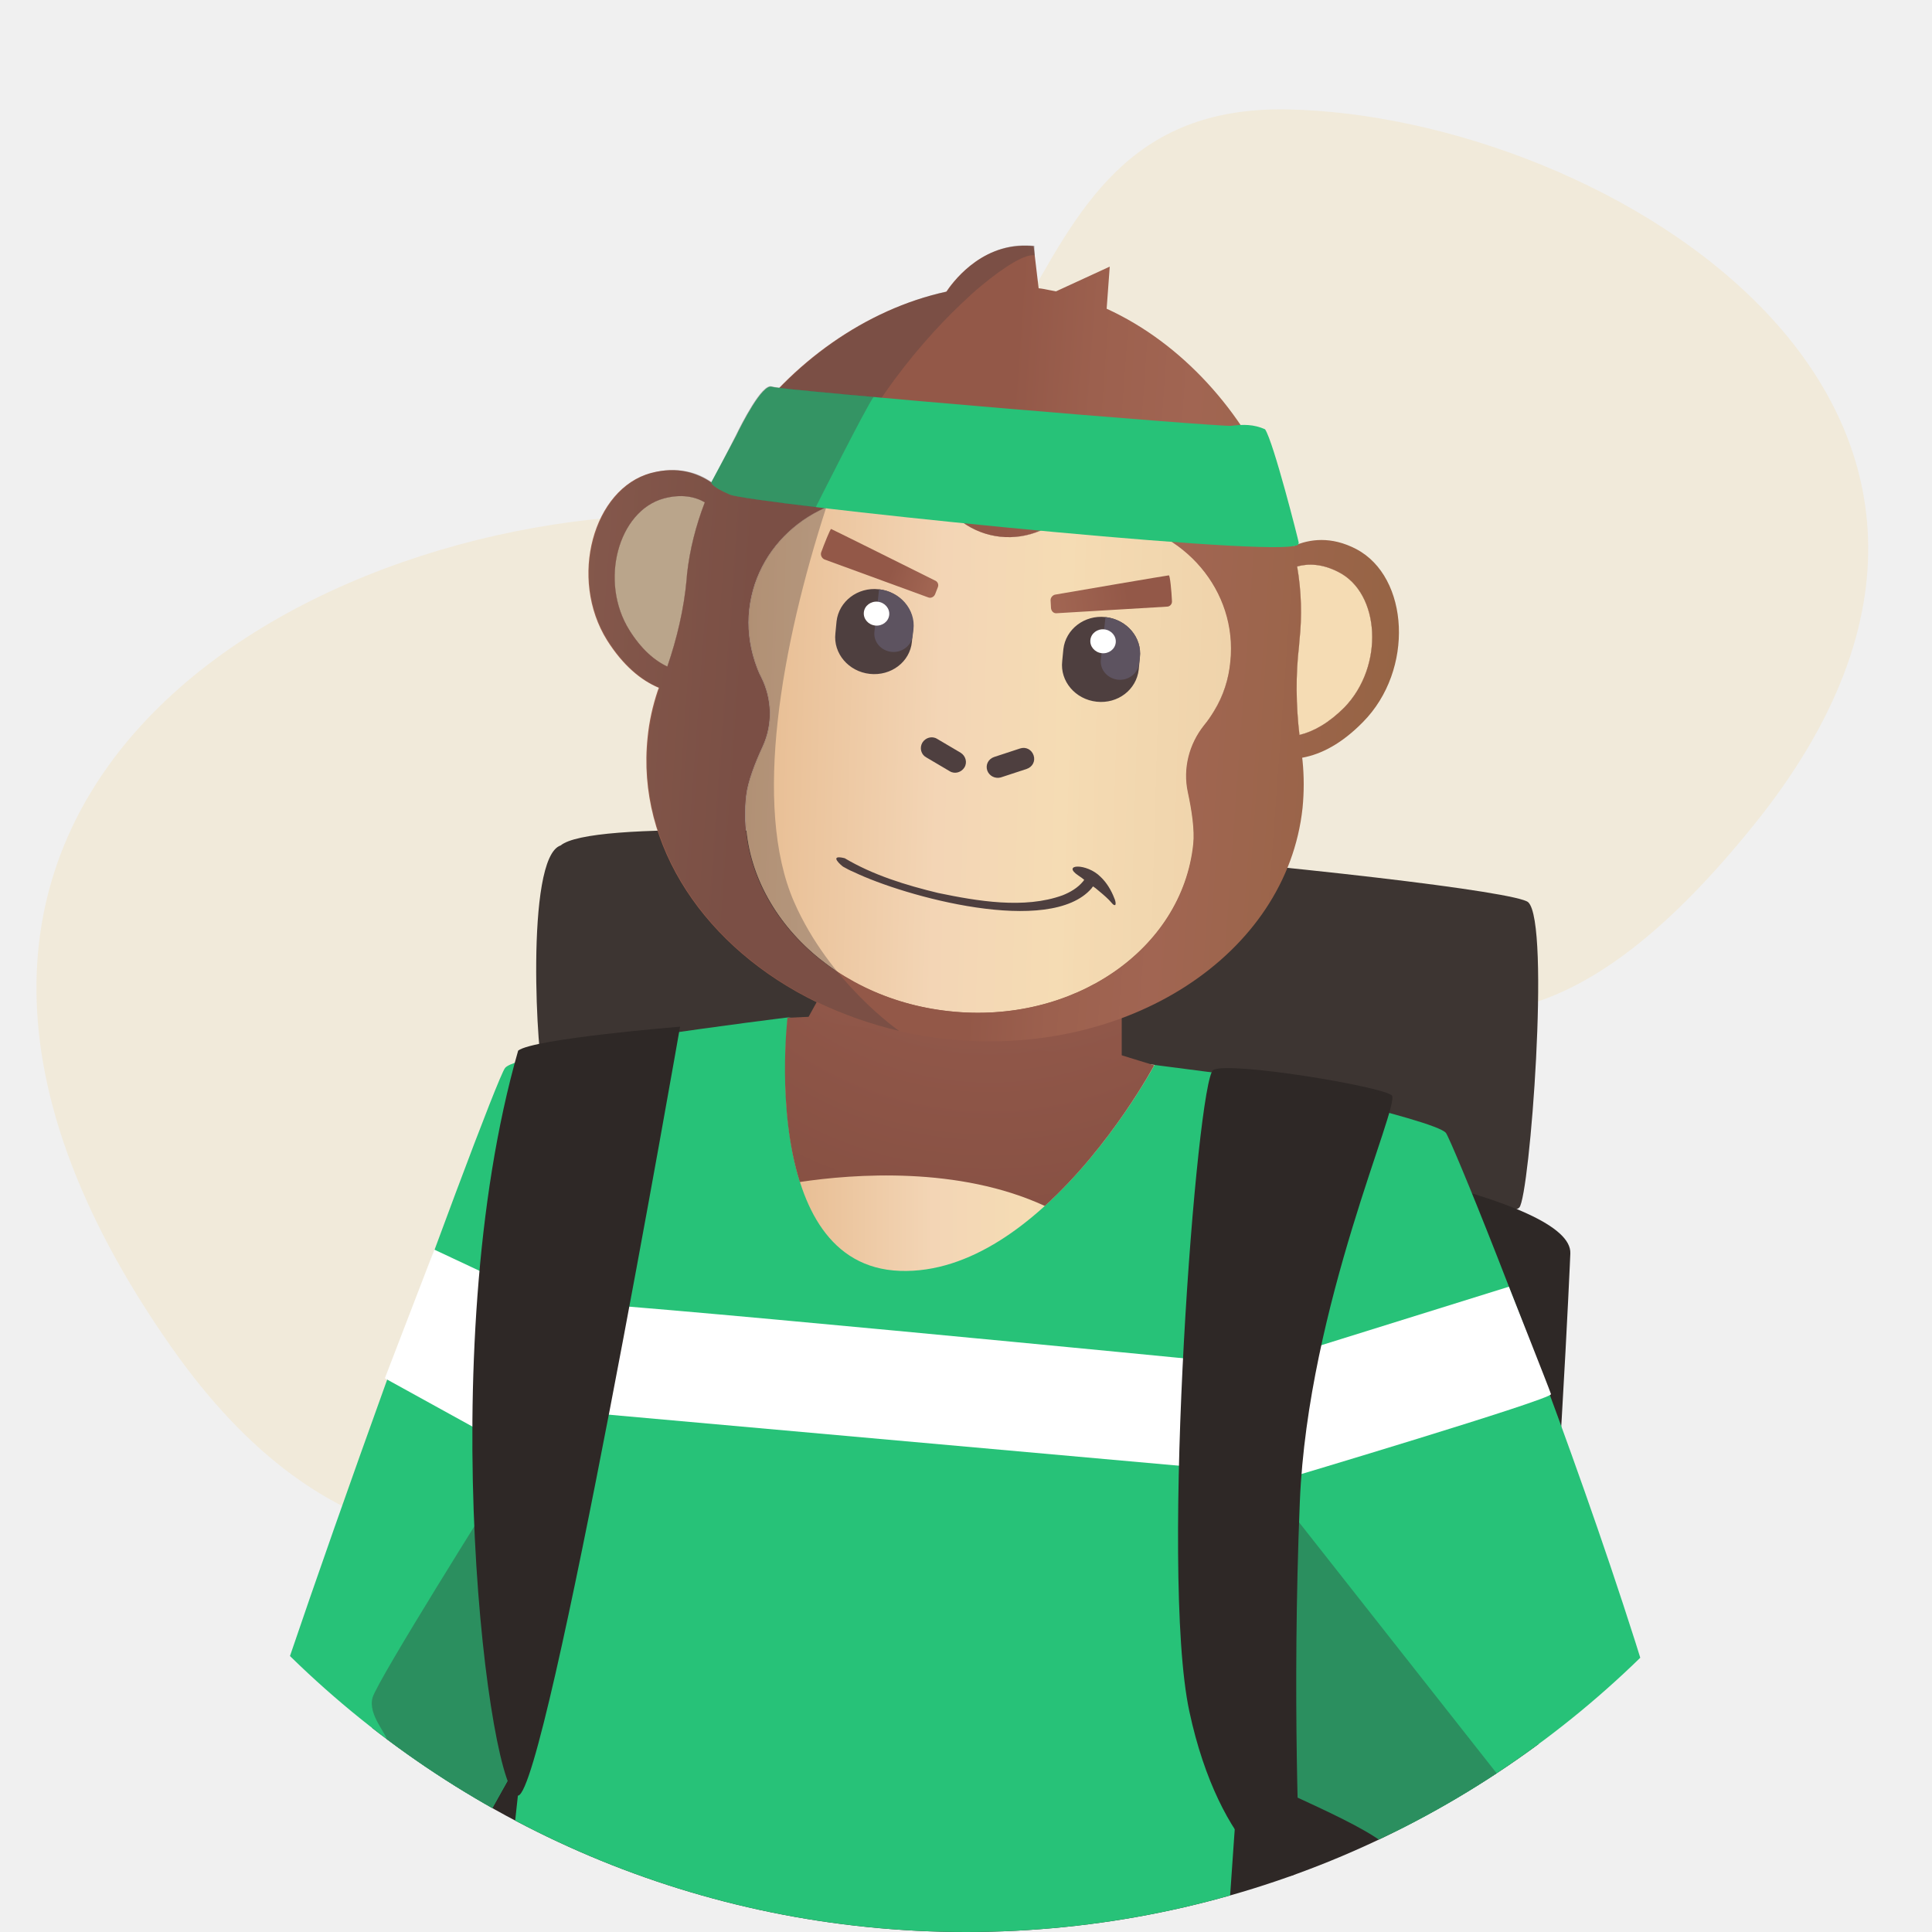
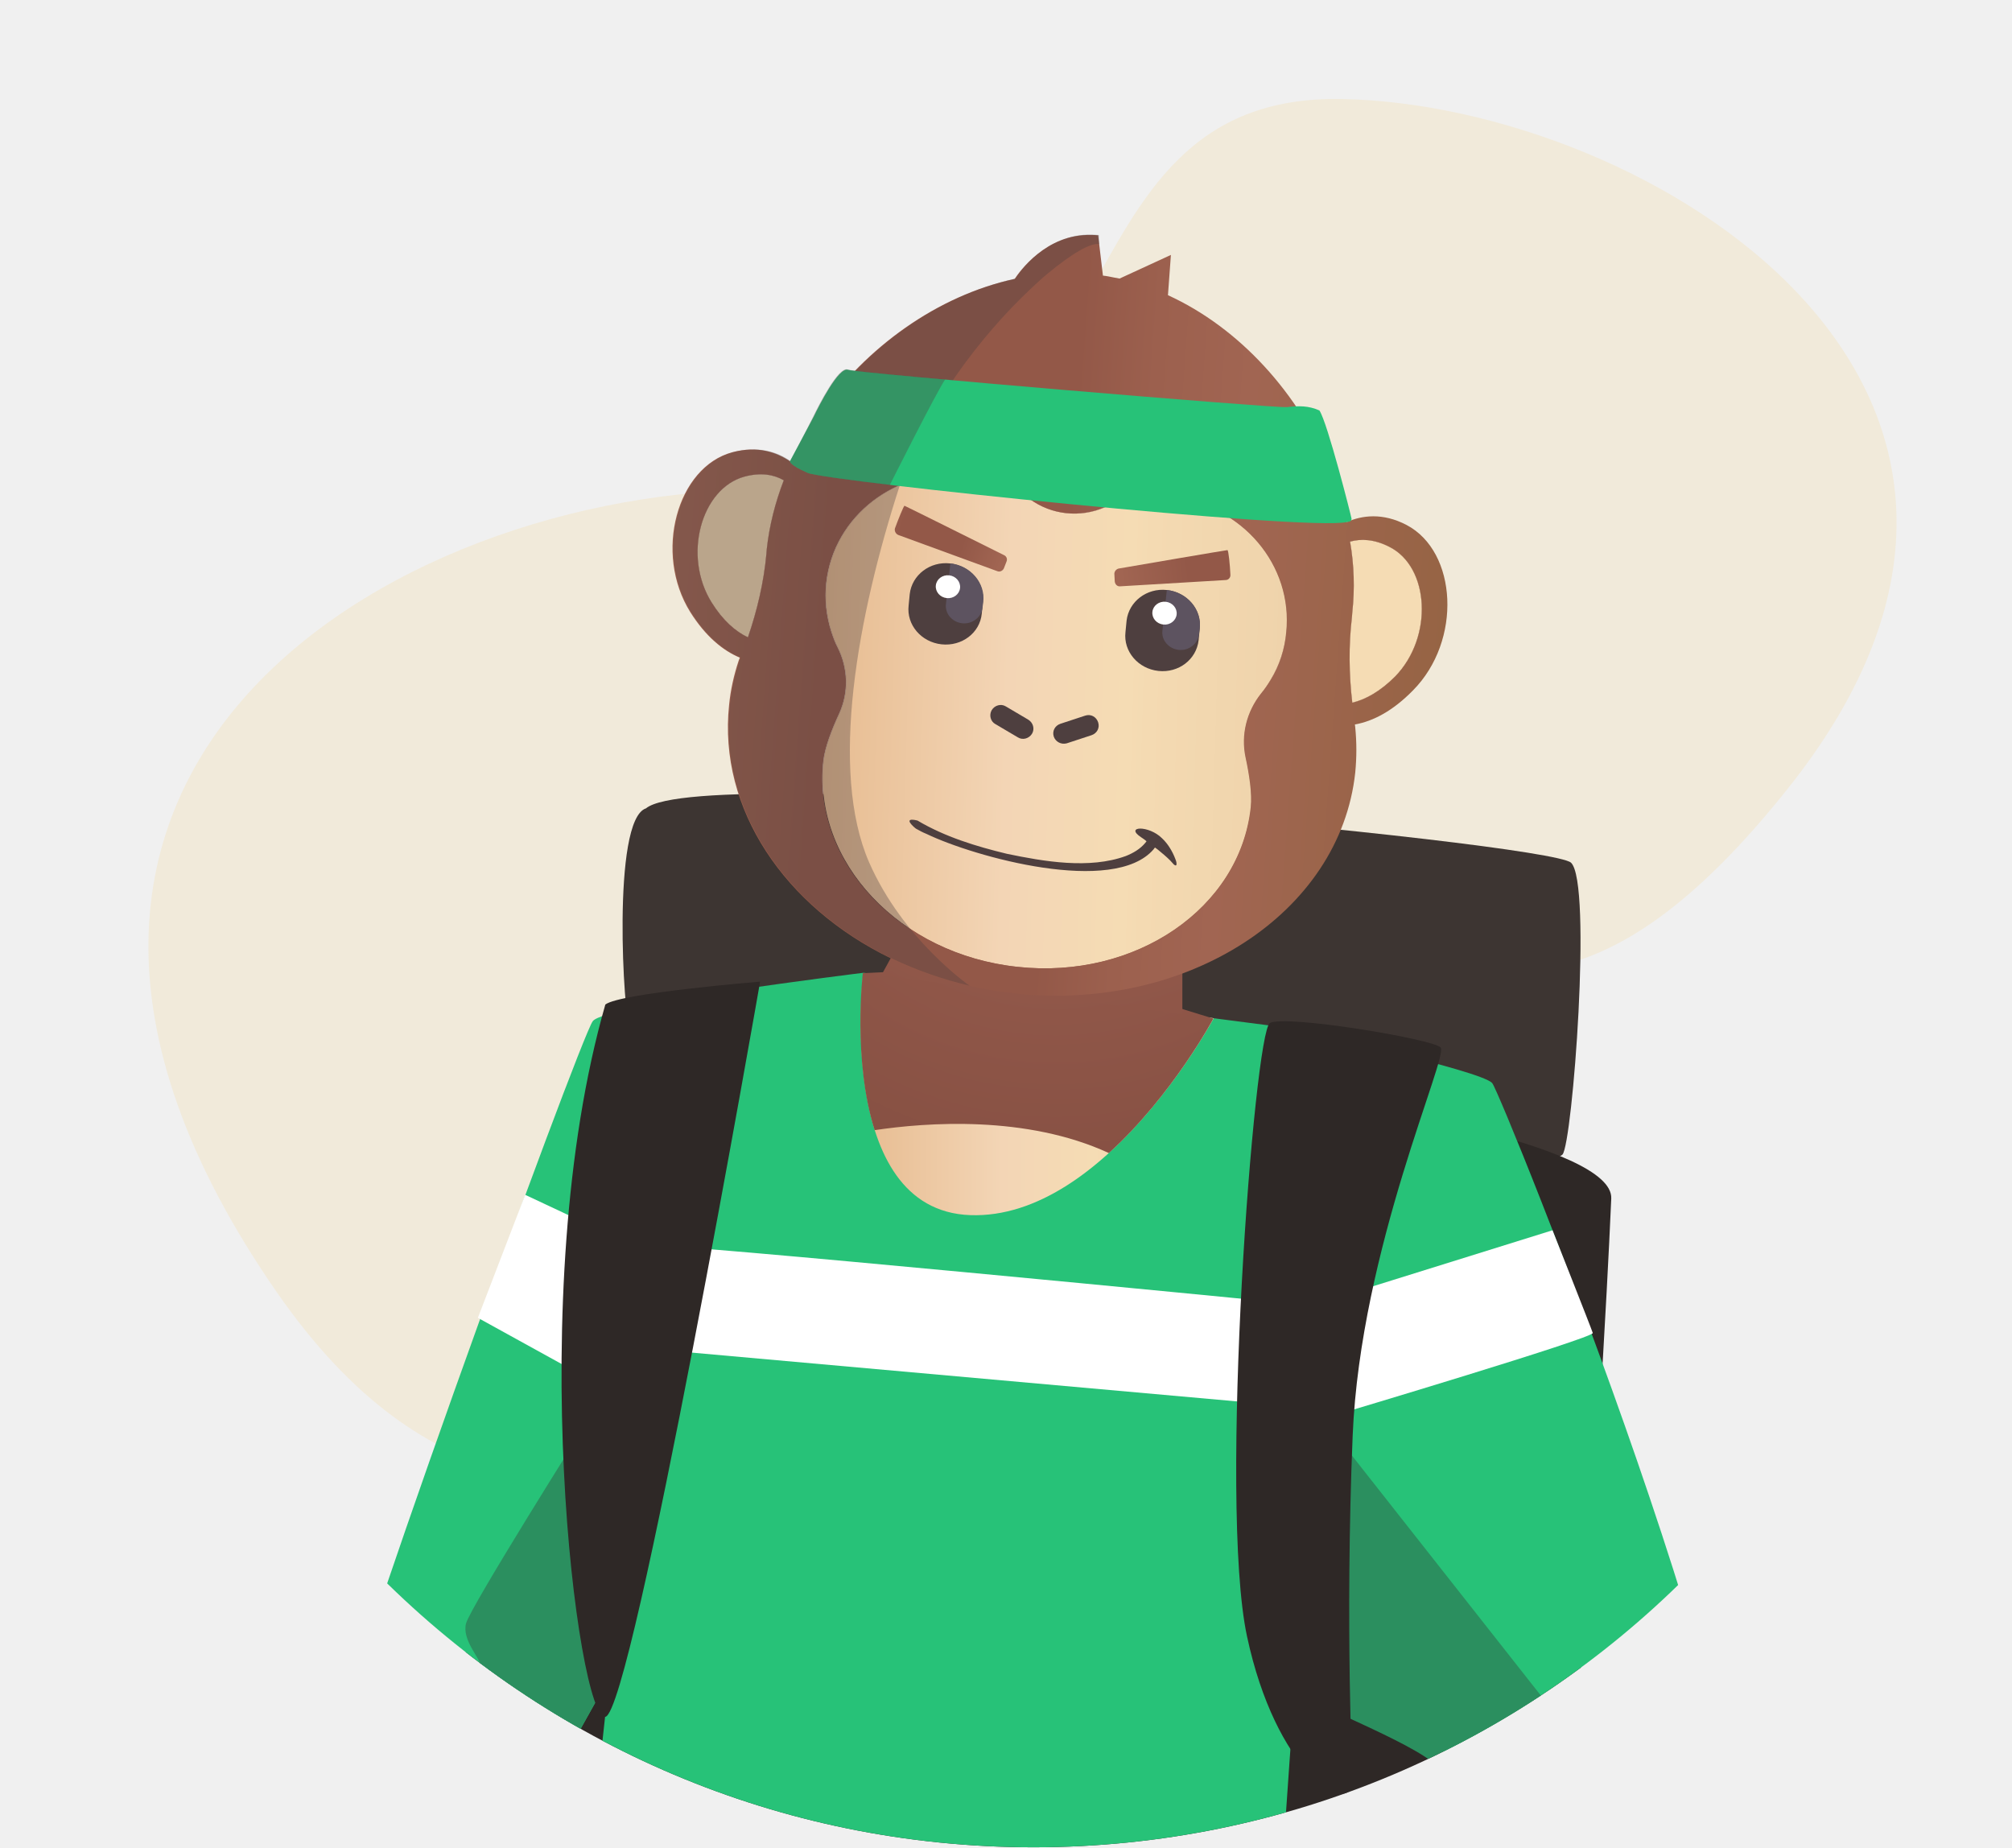
- <svg xmlns="http://www.w3.org/2000/svg" width="212" height="212" viewBox="0 0 212 212" fill="none">
-   <path d="M18.815 147.835C52.884 196.364 97.003 149.484 112.973 125.747C146.244 86.185 155.56 136.296 192.491 90.471C229.421 44.645 176.188 12.666 141.254 12.007C106.319 11.348 119.295 57.833 77.041 56.514C34.787 55.195 -23.772 87.174 18.815 147.835Z" fill="#F1EADA" />
+ <svg xmlns="http://www.w3.org/2000/svg" width="366" height="336" viewBox="0 0 326 336" fill="none">
+   <path d="M30.438 235.163C84.339 312.748 154.14 237.799 179.406 199.85C232.043 136.602 246.782 216.716 305.209 143.453C363.637 70.191 279.417 19.065 224.148 18.011C168.878 16.957 189.406 91.274 122.557 89.165C55.707 87.057 -36.938 138.183 30.438 235.163Z" fill="#F1EADA" />
  <g clip-path="url(#clip0_6_2658)">
-     <path d="M156.202 130.592C156.202 130.592 165.572 133.772 166.717 132.5C167.862 131.228 170.151 101.294 167.692 99.004C165.233 96.714 68.137 87.302 61.522 92.771C57.537 94.086 58.978 117.109 59.657 117.957C60.293 118.72 156.202 130.592 156.202 130.592Z" fill="#3D3532" />
-     <path d="M172.314 137.546C172.314 137.758 167.395 252.153 156.202 258.301C145.008 264.449 40.746 250.627 37.439 234.684C34.132 218.742 50.456 126.267 54.95 120.967C59.487 115.625 172.822 125.589 172.314 137.546Z" fill="#2E2826" />
-     <path d="M158.661 124.317C157.516 122.833 134.832 117.914 134.832 117.914L86.496 111.639C86.496 111.639 56.901 115.243 55.417 117.194C53.933 119.144 24.804 198.941 24.337 206.361C23.829 213.781 45.241 257.198 45.241 257.198L51.898 243.588C53.636 243.63 109.392 257.368 133.051 245.496C132.542 240.578 135.934 194.531 135.934 194.531L138.987 190.249L156.753 203.859L133.221 247.446L146.068 261.735C146.068 261.735 181.938 235.235 187.196 220.777C192.369 206.361 159.806 125.801 158.661 124.317ZM54.441 218.911L50.498 204.707L55.714 195.379L57.537 190.546L54.441 218.911Z" fill="#27C278" />
-     <path d="M86.454 111.682C86.454 111.682 83.189 138.902 98.749 139.454C114.268 140.005 126.691 116.854 126.691 116.854L86.454 111.682Z" fill="url(#paint0_linear_6_2658)" />
-     <path d="M114.65 132.33C121.942 125.716 126.649 116.897 126.649 116.897L106.631 110.732L86.411 111.682C86.411 111.682 85.224 121.688 87.768 129.702C93.704 128.811 105.194 127.963 114.65 132.33Z" fill="url(#paint1_radial_6_2658)" />
-     <path d="M50.498 204.707L55.714 195.379L57.325 191.055C57.452 189.783 57.494 188.977 57.494 188.807C57.494 187.154 54.654 163.325 54.654 163.325C54.654 163.325 41.382 184.398 40.874 186.306C40.365 188.214 42.527 190.334 42.527 191.139C42.527 191.945 26.246 196.651 28.874 198.305C31.503 199.959 36.294 197.627 35.955 198.135C35.616 198.644 30.189 206.403 30.189 207.039C30.189 207.675 34.81 207.039 34.81 207.039L51.813 243.588C51.813 243.588 53.085 231.631 54.442 218.911L50.498 204.707Z" fill="#2B8F5F" />
-     <path d="M58.766 142.337L47.657 137.122L42.23 151.241L53.381 157.389L58.766 142.337Z" fill="white" />
-     <path d="M137.291 150.011L165.572 141.192C165.572 141.192 170.024 152.428 170.193 152.979C170.363 153.531 140.937 162.307 140.937 162.307L137.291 150.011Z" fill="white" />
-     <path d="M133.687 149.418C133.687 149.418 63.133 142.507 61.819 142.931C60.462 143.355 59.614 154.591 59.614 154.591L133.051 161.163L133.687 149.418Z" fill="white" />
-     <path d="M139.411 195.719C139.411 196.227 153.021 201.443 152.809 203.605C152.597 205.725 135.892 242.528 135.892 242.528L166.081 206.403L161.12 201.782L167.692 198.983L141.022 165.106L139.411 195.719Z" fill="#2B8F5F" />
-     <path d="M142.633 204.75C142.633 204.75 141.743 186.348 142.633 164.766C143.524 143.227 153.7 121.179 152.725 120.204C151.749 119.229 134.917 116.43 133.136 117.406C131.355 118.381 127.2 172.356 130.507 187.79C133.814 203.266 141.913 208.354 142.633 204.75Z" fill="#2E2826" />
-     <path d="M74.624 112.657C74.624 112.657 59.996 196.524 56.858 197.033C53.721 197.542 47.318 148.527 56.858 115.286C58.512 113.971 74.624 112.657 74.624 112.657Z" fill="#2E2826" />
-     <path d="M123.087 95.654L99.555 91.838L88.531 111.936L123.087 116.388V95.654Z" fill="url(#paint2_radial_6_2658)" />
-     <path d="M77.338 55.12C76.362 57.664 75.684 60.293 75.387 63.007C75.387 63.176 75.345 63.388 75.345 63.558C75.048 66.823 74.285 70.045 73.225 73.14C71.783 72.462 70.341 71.19 69.07 69.155C65.72 63.812 67.84 56.053 72.843 54.696C74.751 54.187 76.235 54.484 77.338 55.12C77.38 55.12 77.38 55.078 77.338 55.12Z" fill="#A16552" />
-     <path d="M77.338 55.12C76.362 57.664 75.684 60.293 75.387 63.007C75.387 63.176 75.345 63.388 75.345 63.558C75.048 66.823 74.285 70.045 73.225 73.14C71.783 72.462 70.341 71.19 69.07 69.155C65.72 63.812 67.84 56.053 72.843 54.696C74.751 54.187 76.235 54.484 77.338 55.12C77.38 55.12 77.38 55.078 77.338 55.12Z" fill="#F5DCB4" />
-     <path d="M147.51 77.634C145.814 79.33 144.16 80.263 142.591 80.645C142.21 77.38 142.167 74.073 142.549 70.85C142.549 70.681 142.591 70.469 142.591 70.299C142.888 67.586 142.803 64.83 142.337 62.158C143.566 61.819 145.093 61.862 146.831 62.752C151.453 65.042 151.919 73.098 147.51 77.634Z" fill="#A16552" />
-     <path d="M147.51 77.634C145.814 79.33 144.16 80.263 142.591 80.645C142.21 77.38 142.167 74.073 142.549 70.85C142.549 70.681 142.591 70.469 142.591 70.299C142.888 67.586 142.803 64.83 142.337 62.158C143.566 61.819 145.093 61.862 146.831 62.752C151.453 65.042 151.919 73.098 147.51 77.634Z" fill="#F5DCB4" />
-     <path d="M132.161 79.585C130.507 81.663 129.829 84.334 130.38 86.92C130.804 88.871 131.143 91.075 130.974 92.644C129.744 104.219 117.745 112.445 104.177 110.961C90.651 109.519 80.687 98.919 81.917 87.344C82.086 85.775 82.892 83.698 83.74 81.875C84.842 79.458 84.758 76.702 83.57 74.327C83.274 73.776 83.062 73.183 82.85 72.547C82.256 70.723 82.044 68.773 82.256 66.865C83.104 59.191 90.312 53.636 98.368 54.527C100.997 54.781 103.456 55.756 105.618 57.283C108.12 59.106 111.385 59.445 114.226 58.215C116.642 57.198 119.271 56.774 121.9 57.071C129.998 57.961 135.85 64.872 135.044 72.589C134.832 74.497 134.238 76.363 133.221 78.016C132.924 78.567 132.542 79.119 132.161 79.585Z" fill="#A16552" />
-     <path d="M132.161 79.585C130.507 81.663 129.829 84.334 130.38 86.92C130.804 88.871 131.143 91.075 130.974 92.644C129.744 104.219 117.745 112.445 104.177 110.961C90.651 109.519 80.687 98.919 81.917 87.344C82.086 85.775 82.892 83.698 83.74 81.875C84.842 79.458 84.758 76.702 83.57 74.327C83.274 73.776 83.062 73.183 82.85 72.547C82.256 70.723 82.044 68.773 82.256 66.865C83.104 59.191 90.312 53.636 98.368 54.527C100.997 54.781 103.456 55.756 105.618 57.283C108.12 59.106 111.385 59.445 114.226 58.215C116.642 57.198 119.271 56.774 121.9 57.071C129.998 57.961 135.85 64.872 135.044 72.589C134.832 74.497 134.238 76.363 133.221 78.016C132.924 78.567 132.542 79.119 132.161 79.585Z" fill="url(#paint3_linear_6_2658)" />
-     <path d="M148.824 60.251C146.068 58.809 143.694 59.148 141.955 59.911C141.701 58.724 141.362 57.495 140.98 56.35C140.683 55.502 140.386 54.654 140.005 53.806C136.443 45.199 129.702 37.651 121.434 33.878L121.773 29.256L115.879 31.97C115.667 31.927 115.455 31.885 115.201 31.843C114.777 31.758 114.395 31.673 113.971 31.631L113.547 28.069L113.42 27.009C113.123 26.967 112.869 26.967 112.614 26.967C107.399 26.839 104.346 31.249 103.838 32.012C94.976 33.92 86.75 39.856 81.45 47.488C80.942 48.251 80.433 49.015 79.966 49.778C79.33 50.838 78.737 51.94 78.228 53.043C78.186 53 78.101 52.958 78.016 52.915C76.49 51.898 74.327 51.135 71.444 51.898C65.084 53.594 62.37 63.473 66.61 70.257C68.349 73.013 70.342 74.667 72.292 75.472C72.25 75.599 72.207 75.684 72.165 75.811C71.614 77.465 71.232 79.161 71.062 80.899C69.79 92.856 77.465 104.092 89.634 109.986C92.474 111.385 95.485 112.403 98.58 113.123C100.191 113.505 101.802 113.759 103.456 113.971C103.583 113.971 103.71 114.014 103.838 114.014C123.681 116.134 141.192 104.813 142.93 88.659C143.1 86.92 143.1 85.182 142.93 83.486C142.93 83.359 142.888 83.231 142.888 83.147C145.008 82.765 147.255 81.578 149.545 79.246C155.226 73.522 154.633 63.303 148.824 60.251ZM77.338 55.12C76.362 57.664 75.684 60.293 75.387 63.007C75.387 63.176 75.345 63.388 75.345 63.558C75.048 66.823 74.285 70.045 73.225 73.14C71.783 72.462 70.342 71.19 69.07 69.155C65.72 63.812 67.84 56.053 72.843 54.696C74.751 54.187 76.235 54.484 77.338 55.12C77.38 55.12 77.38 55.078 77.338 55.12ZM133.221 78.016C132.882 78.567 132.542 79.076 132.118 79.585C130.465 81.663 129.786 84.334 130.338 86.92C130.762 88.871 131.101 91.075 130.931 92.644C129.702 104.219 117.702 112.445 104.134 110.961C90.609 109.519 80.602 98.919 81.874 87.344C82.044 85.775 82.85 83.698 83.698 81.875C84.8 79.458 84.715 76.702 83.528 74.327C83.231 73.776 83.019 73.183 82.807 72.547C82.214 70.723 82.002 68.773 82.214 66.865C83.062 59.191 90.27 53.636 98.326 54.527C100.954 54.781 103.414 55.756 105.576 57.283C108.078 59.106 111.342 59.445 114.183 58.215C116.6 57.198 119.229 56.774 121.858 57.071C129.956 57.961 135.807 64.872 135.002 72.589C134.832 74.497 134.238 76.363 133.221 78.016ZM147.51 77.635C145.814 79.331 144.16 80.263 142.591 80.645C142.21 77.38 142.167 74.073 142.549 70.851C142.549 70.681 142.591 70.469 142.591 70.299C142.888 67.586 142.803 64.83 142.337 62.159C143.566 61.819 145.093 61.862 146.831 62.752C151.453 65.042 151.919 73.098 147.51 77.635Z" fill="url(#paint4_linear_6_2658)" />
-     <path d="M101.209 81.493C101.548 80.942 102.269 80.73 102.82 81.069L105.406 82.595C105.958 82.934 106.17 83.655 105.83 84.207C105.491 84.758 104.77 84.97 104.219 84.63L101.633 83.104C101.082 82.807 100.87 82.087 101.209 81.493Z" fill="#4E3F3F" />
-     <path d="M108.332 84.546C108.12 83.91 108.459 83.274 109.095 83.062L111.936 82.129C112.572 81.917 113.208 82.256 113.42 82.892C113.632 83.528 113.293 84.164 112.657 84.376L109.816 85.309C109.18 85.478 108.544 85.139 108.332 84.546Z" fill="#4E3F3F" />
-     <path d="M95.442 73.946C93.11 73.691 91.414 71.698 91.669 69.494L91.796 68.179C92.05 65.975 94.128 64.406 96.418 64.66C98.75 64.915 100.446 66.907 100.191 69.112L100.064 70.427C99.852 72.631 97.774 74.2 95.442 73.946Z" fill="#4E3F3F" />
-     <path d="M96.46 64.66L95.951 69.324C95.824 70.427 96.672 71.402 97.817 71.529C98.962 71.656 100.022 70.851 100.149 69.748L100.234 69.07C100.488 66.907 98.792 64.915 96.46 64.66Z" fill="#5D5360" />
-     <path d="M97.573 67.484C97.651 66.763 97.091 66.11 96.323 66.027C95.555 65.945 94.869 66.463 94.791 67.184C94.713 67.906 95.273 68.558 96.041 68.641C96.809 68.724 97.495 68.206 97.573 67.484Z" fill="white" />
-     <path d="M120.331 76.998C117.999 76.744 116.303 74.751 116.557 72.546L116.685 71.232C116.939 69.027 119.017 67.458 121.306 67.713C123.638 67.967 125.334 69.96 125.08 72.165L124.953 73.479C124.698 75.684 122.663 77.253 120.331 76.998Z" fill="#4E3F3F" />
-     <path d="M121.306 67.713L120.798 72.377C120.67 73.479 121.518 74.454 122.663 74.582C123.808 74.709 124.868 73.903 124.995 72.801L125.08 72.123C125.334 69.96 123.638 67.967 121.306 67.713Z" fill="#5D5360" />
-     <path d="M122.43 70.518C122.508 69.796 121.948 69.144 121.18 69.061C120.412 68.978 119.726 69.496 119.648 70.218C119.57 70.94 120.13 71.592 120.898 71.675C121.667 71.758 122.353 71.24 122.43 70.518Z" fill="white" />
-     <path opacity="0.35" d="M113.547 28.026C112.614 27.814 110.41 29.087 107.654 31.376C106.975 31.927 106.254 32.606 105.534 33.284C100.106 38.414 93.534 46.767 90.651 55.714C85.775 70.766 82.553 88.447 87.132 98.962C91.033 107.866 98.665 113.123 98.665 113.123C95.57 112.402 92.559 111.342 89.718 109.986C77.55 104.092 69.833 92.856 71.147 80.899C71.317 79.161 71.698 77.465 72.25 75.811C72.292 75.684 72.334 75.599 72.377 75.472C70.384 74.624 68.434 73.013 66.695 70.257C62.413 63.473 65.169 53.594 71.529 51.898C74.412 51.135 76.617 51.855 78.101 52.915C78.186 52.958 78.228 53 78.313 53.042C78.822 51.94 79.415 50.838 80.051 49.778C80.518 49.014 81.026 48.251 81.535 47.488C86.835 39.856 95.061 33.92 103.922 31.97C104.431 31.206 107.484 26.797 112.699 26.924C112.954 26.924 113.25 26.966 113.505 26.966L113.547 28.026Z" fill="#4E3F3F" />
-     <path d="M122.281 98.58C121.942 97.69 121.433 96.842 120.755 96.206C119.229 94.679 116.43 94.806 118.338 96.079C118.55 96.206 118.762 96.375 118.974 96.545C118.932 96.587 118.889 96.672 118.847 96.715C118.253 97.435 117.448 97.902 116.6 98.241C112.402 99.767 107.229 98.877 102.947 97.987C99.428 97.138 95.824 96.036 92.686 94.171C90.778 93.704 92.432 95.061 92.517 95.103C92.898 95.315 93.28 95.527 93.704 95.697C99.258 98.368 115.201 102.778 119.78 97.478C119.822 97.393 119.907 97.308 119.949 97.266C120.034 97.35 120.204 97.435 120.289 97.52C120.755 97.902 121.264 98.326 121.688 98.75C121.815 98.877 121.985 99.089 122.112 99.216C122.578 99.598 122.409 98.835 122.281 98.58Z" fill="#4E3F3F" />
-     <path d="M115.285 65.932L115.328 66.738C115.37 67.077 115.625 67.331 115.964 67.289L128.048 66.568C128.387 66.568 128.641 66.271 128.599 65.932C128.557 64.915 128.387 63.134 128.26 63.134C128.133 63.134 118.169 64.83 115.752 65.254C115.455 65.339 115.243 65.635 115.285 65.932Z" fill="url(#paint5_linear_6_2658)" />
-     <path d="M102.905 64.448L102.608 65.211C102.481 65.508 102.142 65.678 101.845 65.55L90.482 61.395C90.185 61.268 90.015 60.929 90.1 60.632C90.439 59.699 91.118 58.003 91.202 58.046C91.33 58.088 100.361 62.583 102.566 63.685C102.905 63.812 103.032 64.151 102.905 64.448Z" fill="url(#paint6_linear_6_2658)" />
-     <path d="M78.058 52.915C78.058 52.915 77.846 53.297 80.094 54.272C82.341 55.247 137.418 60.971 141.955 59.911C142.379 59.869 142.506 59.784 142.506 59.53C142.464 59.233 139.75 48.506 138.818 47.106C137.588 46.555 136.443 46.555 135.086 46.725C133.687 46.852 85.775 42.824 84.715 42.442C83.655 42.061 81.365 46.598 80.772 47.827C80.136 49.057 78.058 52.915 78.058 52.915Z" fill="#27C278" />
-     <path opacity="0.35" d="M95.866 43.545C89.591 42.993 84.969 42.527 84.673 42.4C83.613 42.018 81.323 46.555 80.73 47.785C80.136 49.014 78.058 52.915 78.058 52.915C78.058 52.915 77.846 53.297 80.094 54.272C80.645 54.526 84.249 55.035 89.506 55.671C89.506 55.671 94.933 44.859 95.866 43.545Z" fill="#4E3F3F" />
+     <path d="M247.565 206.976C247.565 206.976 262.416 212.016 264.23 210C266.045 207.984 269.674 160.541 265.776 156.912C261.878 153.283 107.99 138.365 97.507 147.034C91.19 149.117 93.475 185.606 94.55 186.95C95.558 188.16 247.565 206.976 247.565 206.976Z" fill="#3D3532" />
+     <path d="M273.101 217.997C273.101 218.333 265.306 399.639 247.565 409.383C229.824 419.127 64.579 397.219 59.338 371.952C54.096 346.685 79.968 200.122 87.091 191.722C94.282 183.254 273.907 199.046 273.101 217.997Z" fill="#2E2826" />
+     <path d="M251.462 197.03C249.648 194.678 213.696 186.883 213.696 186.883L137.088 176.938C137.088 176.938 90.182 182.65 87.83 185.741C85.478 188.832 39.312 315.302 38.573 327.062C37.766 338.822 71.702 407.635 71.702 407.635L82.253 386.064C85.008 386.131 173.376 407.904 210.874 389.088C210.067 381.293 215.443 308.313 215.443 308.313L220.282 301.526L248.438 323.097L211.142 392.179L231.504 414.825C231.504 414.825 288.355 372.826 296.688 349.91C304.886 327.062 253.277 199.382 251.462 197.03ZM86.285 346.953L80.035 324.441L88.301 309.657L91.19 301.997L86.285 346.953Z" fill="#27C278" />
+     <path d="M137.021 177.005C137.021 177.005 131.847 220.147 156.509 221.021C181.104 221.894 200.794 185.203 200.794 185.203L137.021 177.005Z" fill="url(#paint0_linear_6_2658)" />
+     <path d="M181.709 209.731C193.267 199.248 200.726 185.27 200.726 185.27L169 175.5L136.954 177.005C136.954 177.005 135.072 192.864 139.104 205.565C148.512 204.154 166.723 202.81 181.709 209.731Z" fill="url(#paint1_radial_6_2658)" />
+     <path d="M80.035 324.442L88.301 309.658L90.855 302.803C91.056 300.787 91.123 299.51 91.123 299.242C91.123 296.621 86.621 258.854 86.621 258.854C86.621 258.854 65.587 292.253 64.781 295.277C63.974 298.301 67.402 301.661 67.402 302.938C67.402 304.214 41.597 311.674 45.763 314.294C49.93 316.915 57.523 313.219 56.986 314.026C56.448 314.832 47.846 327.13 47.846 328.138C47.846 329.146 55.171 328.138 55.171 328.138L82.118 386.064C82.118 386.064 84.135 367.114 86.285 346.954L80.035 324.442Z" fill="#2B8F5F" />
+     <path d="M93.139 225.59L75.533 217.325L66.931 239.702L84.605 249.446L93.139 225.59Z" fill="white" />
+     <path d="M217.594 237.753L262.416 223.776C262.416 223.776 269.472 241.584 269.741 242.457C270.01 243.331 223.373 257.241 223.373 257.241L217.594 237.753Z" fill="white" />
+     <path d="M211.881 236.813C211.881 236.813 100.061 225.859 97.977 226.531C95.827 227.203 94.483 245.011 94.483 245.011L210.873 255.427L211.881 236.813Z" fill="white" />
+     <path d="M220.954 310.195C220.954 311.002 242.525 319.267 242.189 322.694C241.853 326.054 215.376 384.384 215.376 384.384L263.222 327.13L255.36 319.805L265.776 315.37L223.507 261.677L220.954 310.195Z" fill="#2B8F5F" />
+     <path d="M226.061 324.509C226.061 324.509 224.649 295.344 226.061 261.139C227.472 227.002 243.6 192.058 242.054 190.512C240.509 188.966 213.83 184.531 211.008 186.077C208.185 187.622 201.6 273.168 206.841 297.629C212.083 322.157 224.918 330.221 226.061 324.509Z" fill="#2E2826" />
+     <path d="M118.272 178.55C118.272 178.55 95.088 311.472 90.115 312.278C85.142 313.085 74.995 235.401 90.115 182.717C92.736 180.633 118.272 178.55 118.272 178.55Z" fill="#2E2826" />
+     <path d="M195.081 151.603L157.785 145.555L140.313 177.408L195.081 184.464V151.603Z" fill="url(#paint2_radial_6_2658)" />
+     <path d="M122.573 87.36C121.027 91.392 119.952 95.558 119.482 99.859C119.482 100.128 119.415 100.464 119.415 100.733C118.944 105.907 117.735 111.014 116.055 115.92C113.77 114.845 111.485 112.829 109.469 109.603C104.16 101.136 107.52 88.838 115.45 86.688C118.474 85.882 120.826 86.352 122.573 87.36C122.64 87.36 122.64 87.293 122.573 87.36Z" fill="#A16552" />
+     <path d="M122.573 87.36C121.027 91.392 119.952 95.558 119.482 99.859C119.482 100.128 119.415 100.464 119.415 100.733C118.944 105.907 117.735 111.014 116.055 115.92C113.77 114.845 111.485 112.829 109.469 109.603C104.16 101.136 107.52 88.838 115.45 86.688C118.474 85.882 120.826 86.352 122.573 87.36C122.64 87.36 122.64 87.293 122.573 87.36Z" fill="#F5DCB4" />
+     <path d="M233.789 123.043C231.101 125.731 228.48 127.21 225.993 127.814C225.389 122.64 225.321 117.398 225.926 112.291C225.926 112.022 225.993 111.686 225.993 111.418C226.464 107.117 226.329 102.749 225.59 98.515C227.539 97.978 229.958 98.045 232.713 99.456C240.038 103.085 240.777 115.853 233.789 123.043Z" fill="#A16552" />
+     <path d="M233.789 123.043C231.101 125.731 228.48 127.21 225.993 127.814C225.389 122.64 225.321 117.398 225.926 112.291C225.926 112.022 225.993 111.686 225.993 111.418C226.464 107.117 226.329 102.749 225.59 98.515C227.539 97.978 229.958 98.045 232.713 99.456C240.038 103.085 240.777 115.853 233.789 123.043Z" fill="#F5DCB4" />
+     <path d="M209.463 126.134C206.842 129.427 205.767 133.661 206.64 137.76C207.312 140.851 207.85 144.346 207.581 146.832C205.632 165.178 186.615 178.214 165.111 175.862C143.674 173.578 127.882 156.778 129.831 138.432C130.099 135.946 131.376 132.653 132.72 129.763C134.467 125.933 134.333 121.565 132.451 117.802C131.981 116.928 131.645 115.987 131.309 114.979C130.368 112.09 130.032 108.998 130.368 105.974C131.712 93.811 143.136 85.008 155.904 86.419C160.071 86.822 163.968 88.368 167.395 90.787C171.36 93.677 176.535 94.214 181.037 92.266C184.867 90.653 189.034 89.981 193.2 90.451C206.035 91.862 215.309 102.816 214.032 115.046C213.696 118.07 212.755 121.027 211.143 123.648C210.672 124.522 210.067 125.395 209.463 126.134Z" fill="#A16552" />
+     <path d="M209.463 126.134C206.842 129.427 205.767 133.661 206.64 137.76C207.312 140.851 207.85 144.346 207.581 146.832C205.632 165.178 186.615 178.214 165.111 175.862C143.674 173.578 127.882 156.778 129.831 138.432C130.099 135.946 131.376 132.653 132.72 129.763C134.467 125.933 134.333 121.565 132.451 117.802C131.981 116.928 131.645 115.987 131.309 114.979C130.368 112.09 130.032 108.998 130.368 105.974C131.712 93.811 143.136 85.008 155.904 86.419C160.071 86.822 163.968 88.368 167.395 90.787C171.36 93.677 176.535 94.214 181.037 92.266C184.867 90.653 189.034 89.981 193.2 90.451C206.035 91.862 215.309 102.816 214.032 115.046C213.696 118.07 212.755 121.027 211.143 123.648C210.672 124.522 210.067 125.395 209.463 126.134Z" fill="url(#paint3_linear_6_2658)" />
+     <path d="M235.872 95.491C231.504 93.206 227.741 93.744 224.986 94.954C224.582 93.072 224.045 91.123 223.44 89.309C222.97 87.965 222.499 86.621 221.894 85.277C216.25 71.635 205.565 59.673 192.461 53.693L192.998 46.368L183.658 50.669C183.322 50.602 182.986 50.534 182.582 50.467C181.91 50.333 181.306 50.198 180.634 50.131L179.962 44.486L179.76 42.806C179.29 42.739 178.886 42.739 178.483 42.739C170.218 42.538 165.379 49.526 164.573 50.736C150.528 53.76 137.491 63.168 129.091 75.264C128.285 76.474 127.478 77.683 126.739 78.893C125.731 80.573 124.79 82.32 123.984 84.067C123.917 84 123.782 83.933 123.648 83.865C121.229 82.253 117.802 81.043 113.232 82.253C103.152 84.941 98.851 100.598 105.571 111.35C108.326 115.718 111.485 118.339 114.576 119.616C114.509 119.818 114.442 119.952 114.374 120.154C113.501 122.774 112.896 125.462 112.627 128.218C110.611 147.168 122.774 164.976 142.061 174.317C146.563 176.534 151.334 178.147 156.24 179.29C158.794 179.894 161.347 180.298 163.968 180.634C164.17 180.634 164.371 180.701 164.573 180.701C196.022 184.061 223.776 166.118 226.531 140.515C226.8 137.76 226.8 135.005 226.531 132.317C226.531 132.115 226.464 131.914 226.464 131.779C229.824 131.174 233.386 129.293 237.014 125.597C246.019 116.525 245.078 100.33 235.872 95.491ZM122.573 87.36C121.027 91.392 119.952 95.558 119.482 99.859C119.482 100.128 119.414 100.464 119.414 100.733C118.944 105.907 117.734 111.014 116.054 115.92C113.77 114.845 111.485 112.829 109.469 109.603C104.16 101.136 107.52 88.838 115.45 86.688C118.474 85.882 120.826 86.352 122.573 87.36C122.64 87.36 122.64 87.293 122.573 87.36ZM211.142 123.648C210.605 124.522 210.067 125.328 209.395 126.134C206.774 129.427 205.699 133.661 206.573 137.76C207.245 140.851 207.782 144.346 207.514 146.832C205.565 165.178 186.547 178.214 165.043 175.862C143.606 173.578 127.747 156.778 129.763 138.432C130.032 135.946 131.309 132.653 132.653 129.763C134.4 125.933 134.266 121.565 132.384 117.802C131.914 116.928 131.578 115.987 131.242 114.979C130.301 112.09 129.965 108.998 130.301 105.974C131.645 93.811 143.069 85.008 155.837 86.419C160.003 86.822 163.901 88.368 167.328 90.787C171.293 93.677 176.467 94.214 180.97 92.266C184.8 90.653 188.966 89.981 193.133 90.451C205.968 91.862 215.242 102.816 213.965 115.046C213.696 118.07 212.755 121.027 211.142 123.648ZM233.789 123.043C231.101 125.731 228.48 127.21 225.994 127.814C225.389 122.64 225.322 117.398 225.926 112.291C225.926 112.022 225.994 111.686 225.994 111.418C226.464 107.117 226.33 102.749 225.59 98.515C227.539 97.978 229.958 98.045 232.714 99.456C240.038 103.085 240.778 115.853 233.789 123.043Z" fill="url(#paint4_linear_6_2658)" />
+     <path d="M160.406 129.158C160.944 128.285 162.086 127.949 162.96 128.486L167.059 130.906C167.933 131.443 168.269 132.586 167.731 133.459C167.194 134.333 166.051 134.669 165.178 134.131L161.078 131.712C160.205 131.242 159.869 130.099 160.406 129.158Z" fill="#4E3F3F" />
+     <path d="M171.696 133.997C171.36 132.989 171.898 131.981 172.906 131.645L177.408 130.166C178.416 129.83 179.424 130.368 179.76 131.376C180.096 132.384 179.559 133.392 178.551 133.728L174.048 135.206C173.04 135.475 172.032 134.938 171.696 133.997Z" fill="#4E3F3F" />
+     <path d="M151.267 117.197C147.571 116.794 144.883 113.635 145.287 110.141L145.488 108.058C145.891 104.563 149.184 102.077 152.813 102.48C156.509 102.883 159.197 106.042 158.794 109.536L158.592 111.619C158.256 115.114 154.963 117.6 151.267 117.197Z" fill="#4E3F3F" />
+     <path d="M152.88 102.48L152.074 109.872C151.872 111.619 153.216 113.165 155.031 113.366C156.845 113.568 158.525 112.291 158.727 110.544L158.861 109.469C159.264 106.042 156.576 102.883 152.88 102.48Z" fill="#5D5360" />
+     <path d="M154.644 106.956C154.767 105.812 153.88 104.778 152.663 104.647C151.445 104.516 150.358 105.337 150.235 106.481C150.111 107.624 150.998 108.658 152.216 108.789C153.434 108.921 154.521 108.1 154.644 106.956Z" fill="white" />
+     <path d="M190.714 122.035C187.018 121.632 184.33 118.474 184.733 114.979L184.935 112.896C185.338 109.402 188.631 106.915 192.259 107.318C195.955 107.722 198.643 110.88 198.24 114.374L198.039 116.458C197.635 119.952 194.41 122.438 190.714 122.035Z" fill="#4E3F3F" />
+     <path d="M192.259 107.318L191.453 114.71C191.251 116.458 192.595 118.003 194.409 118.205C196.224 118.406 197.904 117.13 198.105 115.382L198.24 114.307C198.643 110.88 195.955 107.722 192.259 107.318Z" fill="#5D5360" />
+     <path d="M194.041 111.764C194.164 110.621 193.277 109.587 192.059 109.456C190.841 109.324 189.754 110.145 189.631 111.289C189.508 112.433 190.395 113.467 191.612 113.598C192.83 113.729 193.917 112.908 194.041 111.764Z" fill="white" />
+     <path opacity="0.35" d="M179.962 44.419C178.483 44.083 174.989 46.099 170.621 49.728C169.546 50.602 168.403 51.677 167.261 52.752C158.659 60.883 148.243 74.122 143.674 88.301C135.946 112.157 130.838 140.179 138.096 156.845C144.278 170.957 156.374 179.29 156.374 179.29C151.469 178.147 146.698 176.467 142.195 174.317C122.909 164.976 110.678 147.168 112.762 128.218C113.03 125.462 113.635 122.774 114.509 120.154C114.576 119.952 114.643 119.818 114.71 119.616C111.552 118.272 108.461 115.718 105.706 111.35C98.918 100.598 103.286 84.941 113.366 82.253C117.936 81.043 121.43 82.186 123.782 83.866C123.917 83.933 123.984 84 124.118 84.067C124.925 82.32 125.866 80.573 126.874 78.893C127.613 77.683 128.419 76.474 129.226 75.264C137.626 63.168 150.662 53.76 164.707 50.669C165.514 49.459 170.352 42.47 178.618 42.672C179.021 42.672 179.491 42.739 179.894 42.739L179.962 44.419Z" fill="#4E3F3F" />
+     <path d="M193.805 156.24C193.267 154.829 192.461 153.485 191.386 152.477C188.967 150.058 184.531 150.259 187.555 152.275C187.891 152.477 188.227 152.746 188.563 153.014C188.496 153.082 188.429 153.216 188.362 153.283C187.421 154.426 186.144 155.165 184.8 155.702C178.147 158.122 169.949 156.71 163.162 155.299C157.584 153.955 151.872 152.208 146.899 149.251C143.875 148.512 146.496 150.662 146.631 150.73C147.235 151.066 147.84 151.402 148.512 151.67C157.315 155.904 182.583 162.893 189.84 154.493C189.907 154.358 190.042 154.224 190.109 154.157C190.243 154.291 190.512 154.426 190.647 154.56C191.386 155.165 192.192 155.837 192.864 156.509C193.066 156.71 193.335 157.046 193.536 157.248C194.275 157.853 194.007 156.643 193.805 156.24Z" fill="#4E3F3F" />
+     <path d="M182.717 104.496L182.784 105.773C182.851 106.31 183.254 106.714 183.792 106.646L202.944 105.504C203.481 105.504 203.885 105.034 203.817 104.496C203.75 102.883 203.481 100.061 203.28 100.061C203.078 100.061 187.286 102.749 183.456 103.421C182.985 103.555 182.649 104.026 182.717 104.496Z" fill="url(#paint5_linear_6_2658)" />
+     <path d="M163.094 102.144L162.624 103.354C162.422 103.824 161.885 104.093 161.414 103.891L143.405 97.306C142.934 97.104 142.665 96.566 142.8 96.096C143.337 94.618 144.413 91.93 144.547 91.997C144.749 92.064 159.062 99.187 162.557 100.934C163.094 101.136 163.296 101.674 163.094 102.144Z" fill="url(#paint6_linear_6_2658)" />
+     <path d="M123.715 83.866C123.715 83.866 123.379 84.47 126.941 86.016C130.502 87.562 217.795 96.634 224.985 94.954C225.657 94.886 225.859 94.752 225.859 94.349C225.792 93.878 221.491 76.877 220.013 74.659C218.064 73.786 216.249 73.786 214.099 74.054C211.881 74.256 135.945 67.872 134.265 67.267C132.585 66.662 128.957 73.853 128.016 75.802C127.008 77.75 123.715 83.866 123.715 83.866Z" fill="#27C278" />
+     <path opacity="0.35" d="M151.939 69.014C141.993 68.141 134.669 67.402 134.198 67.2C132.518 66.595 128.889 73.786 127.949 75.734C127.008 77.683 123.715 83.866 123.715 83.866C123.715 83.866 123.379 84.471 126.941 86.016C127.814 86.419 133.526 87.226 141.859 88.234C141.859 88.234 150.461 71.098 151.939 69.014Z" fill="#4E3F3F" />
  </g>
  <defs>
-     <linearGradient id="paint0_linear_6_2658" x1="86.17" y1="125.563" x2="126.677" y2="125.563" gradientUnits="userSpaceOnUse">
+     <linearGradient id="paint0_linear_6_2658" x1="136.572" y1="199.006" x2="200.772" y2="199.006" gradientUnits="userSpaceOnUse">
      <stop stop-color="#E7BC91" />
      <stop offset="0.399" stop-color="#F3D5B5" />
      <stop offset="0.66" stop-color="#F5DCB4" />
      <stop offset="0.703" stop-color="#F4DAB2" />
      <stop offset="1" stop-color="#EFD3AB" />
    </linearGradient>
-     <radialGradient id="paint1_radial_6_2658" cx="0" cy="0" r="1" gradientUnits="userSpaceOnUse" gradientTransform="translate(108.596 83.9126) scale(117.473 117.473)">
+     <radialGradient id="paint1_radial_6_2658" cx="0" cy="0" r="1" gradientUnits="userSpaceOnUse" gradientTransform="translate(172.114 132.993) scale(186.184 186.184)">
      <stop offset="0.143" stop-color="#92594B" />
      <stop offset="0.242" stop-color="#91584A" />
      <stop offset="0.257" stop-color="#905749" />
      <stop offset="0.551" stop-color="#814C3F" />
      <stop offset="0.793" stop-color="#7C483C" />
    </radialGradient>
-     <radialGradient id="paint2_radial_6_2658" cx="0" cy="0" r="1" gradientUnits="userSpaceOnUse" gradientTransform="translate(108.591 74.2979) scale(153.764 153.764)">
+     <radialGradient id="paint2_radial_6_2658" cx="0" cy="0" r="1" gradientUnits="userSpaceOnUse" gradientTransform="translate(172.106 117.755) scale(243.701 243.701)">
      <stop offset="0.143" stop-color="#92594B" />
      <stop offset="0.242" stop-color="#91584A" />
      <stop offset="0.257" stop-color="#905749" />
      <stop offset="0.551" stop-color="#814C3F" />
      <stop offset="0.793" stop-color="#7C483C" />
    </radialGradient>
-     <linearGradient id="paint3_linear_6_2658" x1="81.791" y1="82.234" x2="134.767" y2="83.768" gradientUnits="userSpaceOnUse">
+     <linearGradient id="paint3_linear_6_2658" x1="129.632" y1="130.332" x2="213.594" y2="132.764" gradientUnits="userSpaceOnUse">
      <stop stop-color="#E7BC91" />
      <stop offset="0.399" stop-color="#F3D5B5" />
      <stop offset="0.66" stop-color="#F5DCB4" />
      <stop offset="0.703" stop-color="#F4DAB2" />
      <stop offset="1" stop-color="#EFD3AB" />
    </linearGradient>
-     <linearGradient id="paint4_linear_6_2658" x1="64.226" y1="67.329" x2="153.237" y2="73.764" gradientUnits="userSpaceOnUse">
+     <linearGradient id="paint4_linear_6_2658" x1="101.793" y1="106.709" x2="242.866" y2="116.91" gradientUnits="userSpaceOnUse">
      <stop stop-color="#A16552" />
      <stop offset="0.201" stop-color="#935848" />
      <stop offset="0.504" stop-color="#935848" />
      <stop offset="0.603" stop-color="#9C604E" />
      <stop offset="0.727" stop-color="#A16552" />
      <stop offset="1" stop-color="#966444" />
    </linearGradient>
-     <linearGradient id="paint5_linear_6_2658" x1="116.028" y1="66.335" x2="154.907" y2="61.745" gradientUnits="userSpaceOnUse">
+     <linearGradient id="paint5_linear_6_2658" x1="183.893" y1="105.134" x2="245.513" y2="97.859" gradientUnits="userSpaceOnUse">
      <stop stop-color="#A16552" />
      <stop offset="0.201" stop-color="#935848" />
      <stop offset="0.504" stop-color="#935848" />
      <stop offset="0.603" stop-color="#9C604E" />
      <stop offset="0.727" stop-color="#A16552" />
      <stop offset="1" stop-color="#966444" />
    </linearGradient>
-     <linearGradient id="paint6_linear_6_2658" x1="102.434" y1="63.884" x2="79.815" y2="55.865" gradientUnits="userSpaceOnUse">
+     <linearGradient id="paint6_linear_6_2658" x1="162.349" y1="101.25" x2="126.499" y2="88.541" gradientUnits="userSpaceOnUse">
      <stop stop-color="#A16552" />
      <stop offset="0.201" stop-color="#935848" />
      <stop offset="0.504" stop-color="#935848" />
      <stop offset="0.603" stop-color="#9C604E" />
      <stop offset="0.727" stop-color="#A16552" />
      <stop offset="1" stop-color="#966444" />
    </linearGradient>
    <clipPath id="clip0_6_2658">
-       <rect width="212" height="212" rx="106" fill="white" />
+       <rect width="336" height="336" rx="168" fill="white" />
    </clipPath>
  </defs>
</svg>
